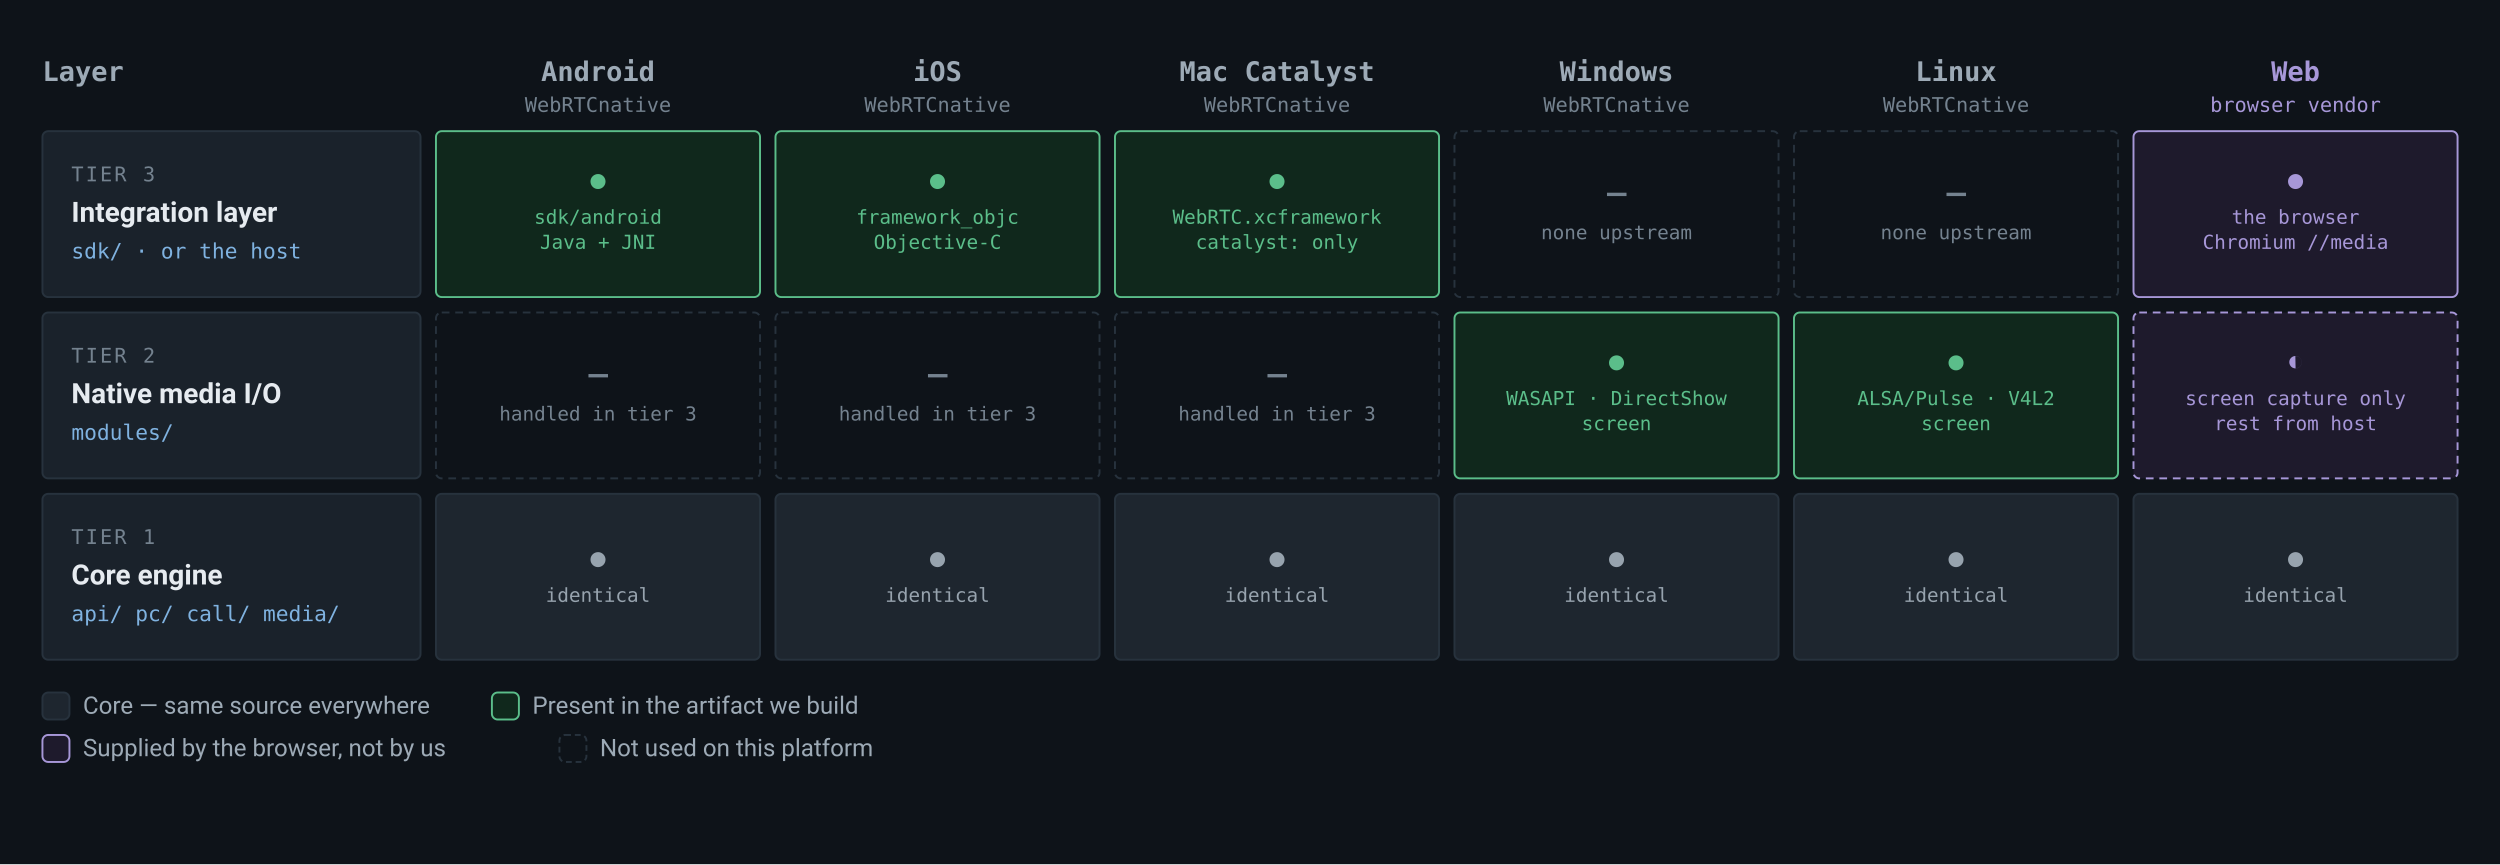
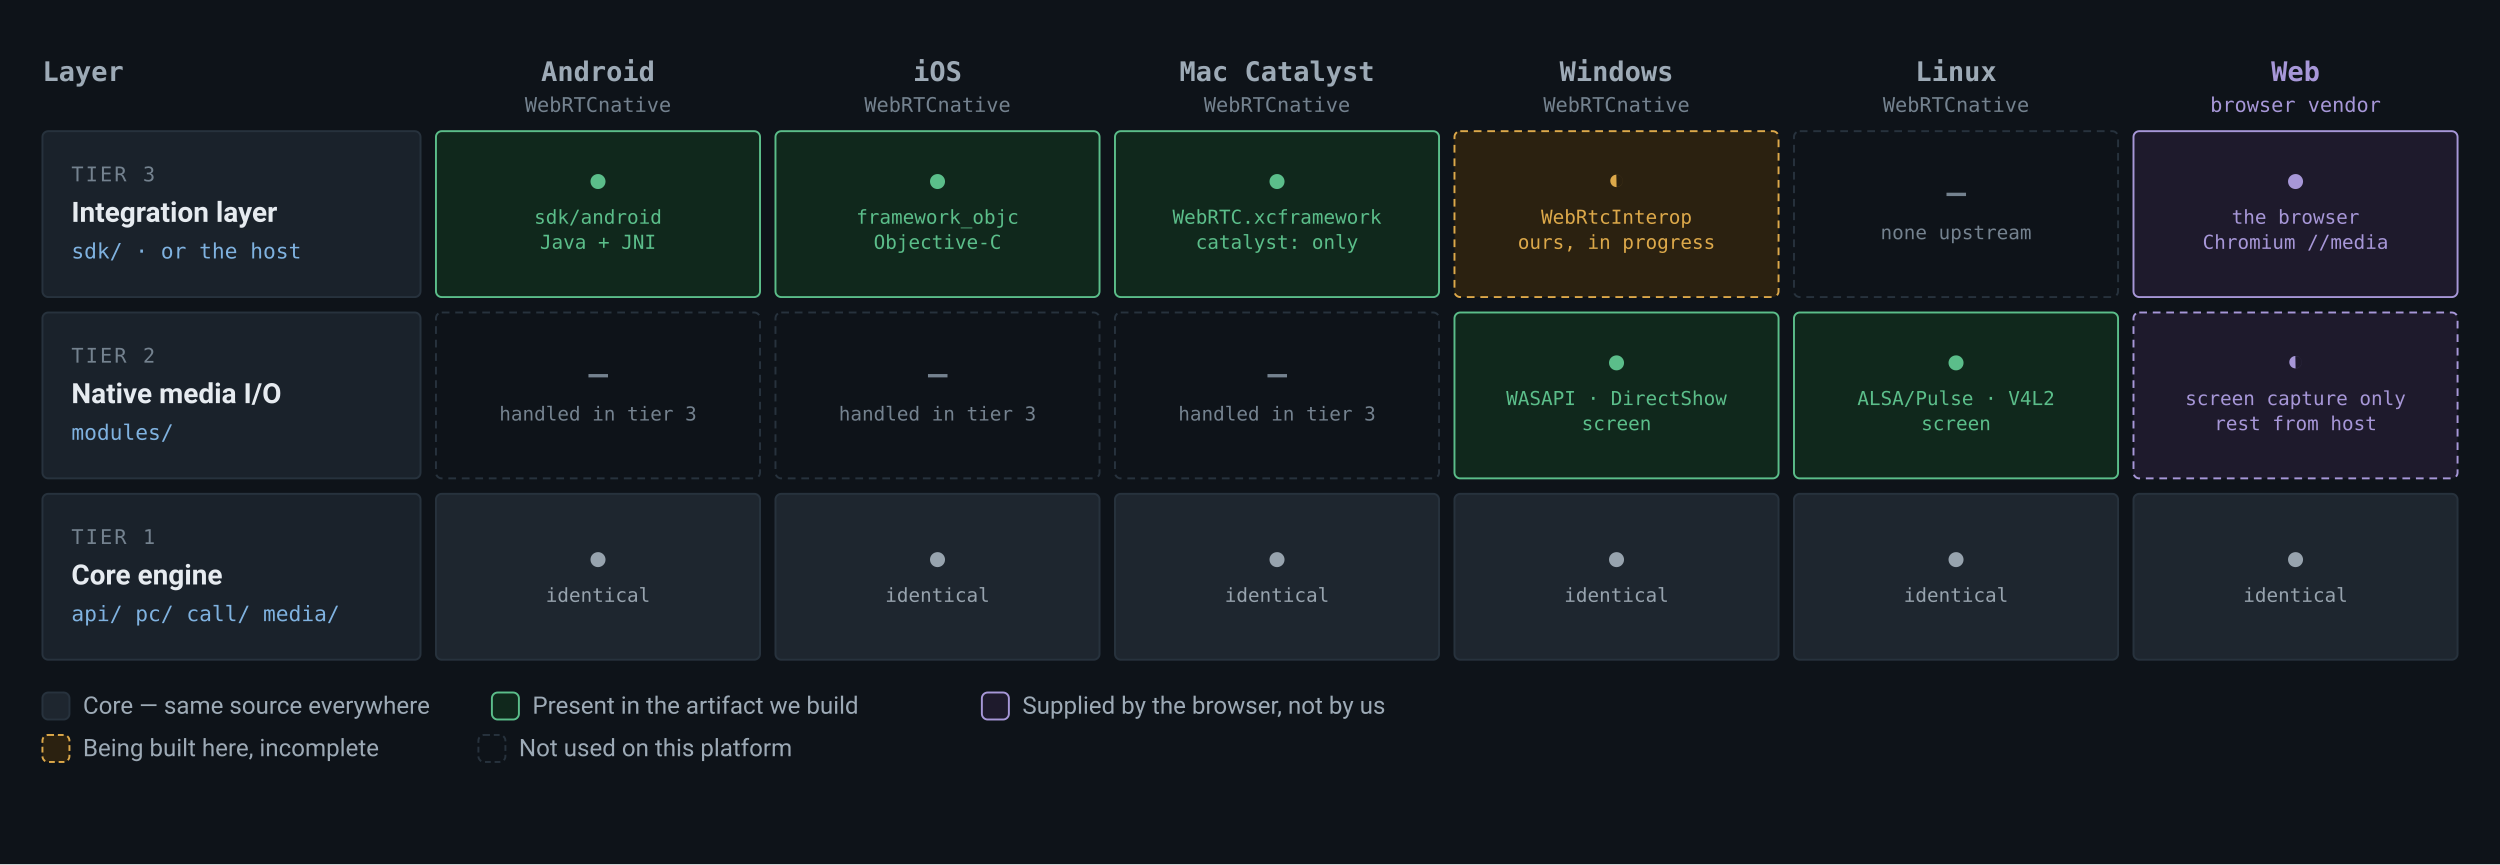
<svg xmlns="http://www.w3.org/2000/svg" width="1296" height="448" viewBox="0 0 1296 448" role="img" aria-label="Which WebRTC layers each platform receives">
  <rect width="1296" height="448" fill="#0E1319" />
  <text x="310.0" y="42" fill="#9DAAB6" font-family="ui-monospace,'Cascadia Code',Consolas,'DejaVu Sans Mono',monospace" font-size="14" font-weight="600" text-anchor="middle">Android</text>
  <text x="310.0" y="58" fill="#74828F" font-family="ui-monospace,'Cascadia Code',Consolas,'DejaVu Sans Mono',monospace" font-size="10.5" font-weight="400" text-anchor="middle">WebRTCnative</text>
  <text x="486.0" y="42" fill="#9DAAB6" font-family="ui-monospace,'Cascadia Code',Consolas,'DejaVu Sans Mono',monospace" font-size="14" font-weight="600" text-anchor="middle">iOS</text>
  <text x="486.0" y="58" fill="#74828F" font-family="ui-monospace,'Cascadia Code',Consolas,'DejaVu Sans Mono',monospace" font-size="10.5" font-weight="400" text-anchor="middle">WebRTCnative</text>
  <text x="662.0" y="42" fill="#9DAAB6" font-family="ui-monospace,'Cascadia Code',Consolas,'DejaVu Sans Mono',monospace" font-size="14" font-weight="600" text-anchor="middle">Mac Catalyst</text>
  <text x="662.0" y="58" fill="#74828F" font-family="ui-monospace,'Cascadia Code',Consolas,'DejaVu Sans Mono',monospace" font-size="10.5" font-weight="400" text-anchor="middle">WebRTCnative</text>
  <text x="838.0" y="42" fill="#9DAAB6" font-family="ui-monospace,'Cascadia Code',Consolas,'DejaVu Sans Mono',monospace" font-size="14" font-weight="600" text-anchor="middle">Windows</text>
  <text x="838.0" y="58" fill="#74828F" font-family="ui-monospace,'Cascadia Code',Consolas,'DejaVu Sans Mono',monospace" font-size="10.5" font-weight="400" text-anchor="middle">WebRTCnative</text>
  <text x="1014.0" y="42" fill="#9DAAB6" font-family="ui-monospace,'Cascadia Code',Consolas,'DejaVu Sans Mono',monospace" font-size="14" font-weight="600" text-anchor="middle">Linux</text>
  <text x="1014.0" y="58" fill="#74828F" font-family="ui-monospace,'Cascadia Code',Consolas,'DejaVu Sans Mono',monospace" font-size="10.5" font-weight="400" text-anchor="middle">WebRTCnative</text>
  <text x="1190.0" y="42" fill="#A797D8" font-family="ui-monospace,'Cascadia Code',Consolas,'DejaVu Sans Mono',monospace" font-size="14" font-weight="600" text-anchor="middle">Web</text>
  <text x="1190.0" y="58" fill="#A797D8" font-family="ui-monospace,'Cascadia Code',Consolas,'DejaVu Sans Mono',monospace" font-size="10.5" font-weight="400" text-anchor="middle">browser vendor</text>
  <text x="22" y="42" fill="#9DAAB6" font-family="ui-monospace,'Cascadia Code',Consolas,'DejaVu Sans Mono',monospace" font-size="14" font-weight="600" text-anchor="start">Layer</text>
  <rect x="22" y="68" width="196" height="86" rx="3" fill="#1A222B" stroke="#27323D" />
  <text x="37" y="94" fill="#74828F" font-family="ui-monospace,'Cascadia Code',Consolas,'DejaVu Sans Mono',monospace" font-size="10.5" font-weight="400" text-anchor="start" letter-spacing="1.1">TIER 3</text>
  <text x="37" y="115" fill="#E6EBF0" font-family="system-ui,-apple-system,'Segoe UI',Roboto,Helvetica,Arial,sans-serif" font-size="14.5" font-weight="600" text-anchor="start">Integration layer</text>
  <text x="37" y="134" fill="#7FB2E0" font-family="ui-monospace,'Cascadia Code',Consolas,'DejaVu Sans Mono',monospace" font-size="11" font-weight="400" text-anchor="start">sdk/ · or the host</text>
  <rect x="226" y="68" width="168" height="86" rx="3" fill="#10281C" stroke="#5BBE8A" />
  <text x="310.0" y="98" fill="#5BBE8A" font-family="system-ui,-apple-system,'Segoe UI',Roboto,Helvetica,Arial,sans-serif" font-size="15" font-weight="700" text-anchor="middle">●</text>
  <text x="310.0" y="116" fill="#5BBE8A" font-family="ui-monospace,'Cascadia Code',Consolas,'DejaVu Sans Mono',monospace" font-size="10" font-weight="400" text-anchor="middle">sdk/android</text>
  <text x="310.0" y="129" fill="#5BBE8A" font-family="ui-monospace,'Cascadia Code',Consolas,'DejaVu Sans Mono',monospace" font-size="10" font-weight="400" text-anchor="middle">Java + JNI</text>
  <rect x="402" y="68" width="168" height="86" rx="3" fill="#10281C" stroke="#5BBE8A" />
  <text x="486.0" y="98" fill="#5BBE8A" font-family="system-ui,-apple-system,'Segoe UI',Roboto,Helvetica,Arial,sans-serif" font-size="15" font-weight="700" text-anchor="middle">●</text>
  <text x="486.0" y="116" fill="#5BBE8A" font-family="ui-monospace,'Cascadia Code',Consolas,'DejaVu Sans Mono',monospace" font-size="10" font-weight="400" text-anchor="middle">framework_objc</text>
  <text x="486.0" y="129" fill="#5BBE8A" font-family="ui-monospace,'Cascadia Code',Consolas,'DejaVu Sans Mono',monospace" font-size="10" font-weight="400" text-anchor="middle">Objective-C</text>
  <rect x="578" y="68" width="168" height="86" rx="3" fill="#10281C" stroke="#5BBE8A" />
  <text x="662.0" y="98" fill="#5BBE8A" font-family="system-ui,-apple-system,'Segoe UI',Roboto,Helvetica,Arial,sans-serif" font-size="15" font-weight="700" text-anchor="middle">●</text>
  <text x="662.0" y="116" fill="#5BBE8A" font-family="ui-monospace,'Cascadia Code',Consolas,'DejaVu Sans Mono',monospace" font-size="10" font-weight="400" text-anchor="middle">WebRTC.xcframework</text>
  <text x="662.0" y="129" fill="#5BBE8A" font-family="ui-monospace,'Cascadia Code',Consolas,'DejaVu Sans Mono',monospace" font-size="10" font-weight="400" text-anchor="middle">catalyst: only</text>
-   <rect x="754" y="68" width="168" height="86" rx="3" fill="none" stroke="#27323D" stroke-dasharray="4 3" />
-   <text x="838.0" y="106" fill="#74828F" font-family="system-ui,-apple-system,'Segoe UI',Roboto,Helvetica,Arial,sans-serif" font-size="15" font-weight="700" text-anchor="middle">—</text>
-   <text x="838.0" y="124" fill="#74828F" font-family="ui-monospace,'Cascadia Code',Consolas,'DejaVu Sans Mono',monospace" font-size="10" font-weight="400" text-anchor="middle">none upstream</text>
+   <rect x="754" y="68" width="168" height="86" rx="3" fill="#2B2110" stroke="#DDA94A" stroke-dasharray="4 3" />
+   <text x="838.0" y="98" fill="#DDA94A" font-family="system-ui,-apple-system,'Segoe UI',Roboto,Helvetica,Arial,sans-serif" font-size="15" font-weight="700" text-anchor="middle">◐</text>
+   <text x="838.0" y="116" fill="#DDA94A" font-family="ui-monospace,'Cascadia Code',Consolas,'DejaVu Sans Mono',monospace" font-size="10" font-weight="400" text-anchor="middle">WebRtcInterop</text>
+   <text x="838.0" y="129" fill="#DDA94A" font-family="ui-monospace,'Cascadia Code',Consolas,'DejaVu Sans Mono',monospace" font-size="10" font-weight="400" text-anchor="middle">ours, in progress</text>
  <rect x="930" y="68" width="168" height="86" rx="3" fill="none" stroke="#27323D" stroke-dasharray="4 3" />
  <text x="1014.0" y="106" fill="#74828F" font-family="system-ui,-apple-system,'Segoe UI',Roboto,Helvetica,Arial,sans-serif" font-size="15" font-weight="700" text-anchor="middle">—</text>
  <text x="1014.0" y="124" fill="#74828F" font-family="ui-monospace,'Cascadia Code',Consolas,'DejaVu Sans Mono',monospace" font-size="10" font-weight="400" text-anchor="middle">none upstream</text>
  <rect x="1106" y="68" width="168" height="86" rx="3" fill="#1E1A2C" stroke="#A797D8" />
  <text x="1190.0" y="98" fill="#A797D8" font-family="system-ui,-apple-system,'Segoe UI',Roboto,Helvetica,Arial,sans-serif" font-size="15" font-weight="700" text-anchor="middle">●</text>
  <text x="1190.0" y="116" fill="#A797D8" font-family="ui-monospace,'Cascadia Code',Consolas,'DejaVu Sans Mono',monospace" font-size="10" font-weight="400" text-anchor="middle">the browser</text>
  <text x="1190.0" y="129" fill="#A797D8" font-family="ui-monospace,'Cascadia Code',Consolas,'DejaVu Sans Mono',monospace" font-size="10" font-weight="400" text-anchor="middle">Chromium //media</text>
  <rect x="22" y="162" width="196" height="86" rx="3" fill="#1A222B" stroke="#27323D" />
  <text x="37" y="188" fill="#74828F" font-family="ui-monospace,'Cascadia Code',Consolas,'DejaVu Sans Mono',monospace" font-size="10.5" font-weight="400" text-anchor="start" letter-spacing="1.1">TIER 2</text>
  <text x="37" y="209" fill="#E6EBF0" font-family="system-ui,-apple-system,'Segoe UI',Roboto,Helvetica,Arial,sans-serif" font-size="14.5" font-weight="600" text-anchor="start">Native media I/O</text>
  <text x="37" y="228" fill="#7FB2E0" font-family="ui-monospace,'Cascadia Code',Consolas,'DejaVu Sans Mono',monospace" font-size="11" font-weight="400" text-anchor="start">modules/</text>
  <rect x="226" y="162" width="168" height="86" rx="3" fill="none" stroke="#27323D" stroke-dasharray="4 3" />
  <text x="310.0" y="200" fill="#74828F" font-family="system-ui,-apple-system,'Segoe UI',Roboto,Helvetica,Arial,sans-serif" font-size="15" font-weight="700" text-anchor="middle">—</text>
  <text x="310.0" y="218" fill="#74828F" font-family="ui-monospace,'Cascadia Code',Consolas,'DejaVu Sans Mono',monospace" font-size="10" font-weight="400" text-anchor="middle">handled in tier 3</text>
  <rect x="402" y="162" width="168" height="86" rx="3" fill="none" stroke="#27323D" stroke-dasharray="4 3" />
  <text x="486.0" y="200" fill="#74828F" font-family="system-ui,-apple-system,'Segoe UI',Roboto,Helvetica,Arial,sans-serif" font-size="15" font-weight="700" text-anchor="middle">—</text>
  <text x="486.0" y="218" fill="#74828F" font-family="ui-monospace,'Cascadia Code',Consolas,'DejaVu Sans Mono',monospace" font-size="10" font-weight="400" text-anchor="middle">handled in tier 3</text>
  <rect x="578" y="162" width="168" height="86" rx="3" fill="none" stroke="#27323D" stroke-dasharray="4 3" />
  <text x="662.0" y="200" fill="#74828F" font-family="system-ui,-apple-system,'Segoe UI',Roboto,Helvetica,Arial,sans-serif" font-size="15" font-weight="700" text-anchor="middle">—</text>
  <text x="662.0" y="218" fill="#74828F" font-family="ui-monospace,'Cascadia Code',Consolas,'DejaVu Sans Mono',monospace" font-size="10" font-weight="400" text-anchor="middle">handled in tier 3</text>
  <rect x="754" y="162" width="168" height="86" rx="3" fill="#10281C" stroke="#5BBE8A" />
  <text x="838.0" y="192" fill="#5BBE8A" font-family="system-ui,-apple-system,'Segoe UI',Roboto,Helvetica,Arial,sans-serif" font-size="15" font-weight="700" text-anchor="middle">●</text>
  <text x="838.0" y="210" fill="#5BBE8A" font-family="ui-monospace,'Cascadia Code',Consolas,'DejaVu Sans Mono',monospace" font-size="10" font-weight="400" text-anchor="middle">WASAPI · DirectShow</text>
  <text x="838.0" y="223" fill="#5BBE8A" font-family="ui-monospace,'Cascadia Code',Consolas,'DejaVu Sans Mono',monospace" font-size="10" font-weight="400" text-anchor="middle">screen</text>
  <rect x="930" y="162" width="168" height="86" rx="3" fill="#10281C" stroke="#5BBE8A" />
  <text x="1014.0" y="192" fill="#5BBE8A" font-family="system-ui,-apple-system,'Segoe UI',Roboto,Helvetica,Arial,sans-serif" font-size="15" font-weight="700" text-anchor="middle">●</text>
  <text x="1014.0" y="210" fill="#5BBE8A" font-family="ui-monospace,'Cascadia Code',Consolas,'DejaVu Sans Mono',monospace" font-size="10" font-weight="400" text-anchor="middle">ALSA/Pulse · V4L2</text>
  <text x="1014.0" y="223" fill="#5BBE8A" font-family="ui-monospace,'Cascadia Code',Consolas,'DejaVu Sans Mono',monospace" font-size="10" font-weight="400" text-anchor="middle">screen</text>
  <rect x="1106" y="162" width="168" height="86" rx="3" fill="#1E1A2C" stroke="#A797D8" stroke-dasharray="4 3" />
  <text x="1190.0" y="192" fill="#A797D8" font-family="system-ui,-apple-system,'Segoe UI',Roboto,Helvetica,Arial,sans-serif" font-size="15" font-weight="700" text-anchor="middle">◐</text>
  <text x="1190.0" y="210" fill="#A797D8" font-family="ui-monospace,'Cascadia Code',Consolas,'DejaVu Sans Mono',monospace" font-size="10" font-weight="400" text-anchor="middle">screen capture only</text>
  <text x="1190.0" y="223" fill="#A797D8" font-family="ui-monospace,'Cascadia Code',Consolas,'DejaVu Sans Mono',monospace" font-size="10" font-weight="400" text-anchor="middle">rest from host</text>
  <rect x="22" y="256" width="196" height="86" rx="3" fill="#1A222B" stroke="#27323D" />
  <text x="37" y="282" fill="#74828F" font-family="ui-monospace,'Cascadia Code',Consolas,'DejaVu Sans Mono',monospace" font-size="10.5" font-weight="400" text-anchor="start" letter-spacing="1.1">TIER 1</text>
  <text x="37" y="303" fill="#E6EBF0" font-family="system-ui,-apple-system,'Segoe UI',Roboto,Helvetica,Arial,sans-serif" font-size="14.5" font-weight="600" text-anchor="start">Core engine</text>
  <text x="37" y="322" fill="#7FB2E0" font-family="ui-monospace,'Cascadia Code',Consolas,'DejaVu Sans Mono',monospace" font-size="11" font-weight="400" text-anchor="start">api/ pc/ call/ media/</text>
  <rect x="226" y="256" width="168" height="86" rx="3" fill="#1E262F" stroke="#27323D" />
  <text x="310.0" y="294" fill="#97A3AE" font-family="system-ui,-apple-system,'Segoe UI',Roboto,Helvetica,Arial,sans-serif" font-size="15" font-weight="700" text-anchor="middle">●</text>
  <text x="310.0" y="312" fill="#97A3AE" font-family="ui-monospace,'Cascadia Code',Consolas,'DejaVu Sans Mono',monospace" font-size="10" font-weight="400" text-anchor="middle">identical</text>
  <rect x="402" y="256" width="168" height="86" rx="3" fill="#1E262F" stroke="#27323D" />
  <text x="486.0" y="294" fill="#97A3AE" font-family="system-ui,-apple-system,'Segoe UI',Roboto,Helvetica,Arial,sans-serif" font-size="15" font-weight="700" text-anchor="middle">●</text>
  <text x="486.0" y="312" fill="#97A3AE" font-family="ui-monospace,'Cascadia Code',Consolas,'DejaVu Sans Mono',monospace" font-size="10" font-weight="400" text-anchor="middle">identical</text>
  <rect x="578" y="256" width="168" height="86" rx="3" fill="#1E262F" stroke="#27323D" />
  <text x="662.0" y="294" fill="#97A3AE" font-family="system-ui,-apple-system,'Segoe UI',Roboto,Helvetica,Arial,sans-serif" font-size="15" font-weight="700" text-anchor="middle">●</text>
  <text x="662.0" y="312" fill="#97A3AE" font-family="ui-monospace,'Cascadia Code',Consolas,'DejaVu Sans Mono',monospace" font-size="10" font-weight="400" text-anchor="middle">identical</text>
  <rect x="754" y="256" width="168" height="86" rx="3" fill="#1E262F" stroke="#27323D" />
  <text x="838.0" y="294" fill="#97A3AE" font-family="system-ui,-apple-system,'Segoe UI',Roboto,Helvetica,Arial,sans-serif" font-size="15" font-weight="700" text-anchor="middle">●</text>
  <text x="838.0" y="312" fill="#97A3AE" font-family="ui-monospace,'Cascadia Code',Consolas,'DejaVu Sans Mono',monospace" font-size="10" font-weight="400" text-anchor="middle">identical</text>
  <rect x="930" y="256" width="168" height="86" rx="3" fill="#1E262F" stroke="#27323D" />
  <text x="1014.0" y="294" fill="#97A3AE" font-family="system-ui,-apple-system,'Segoe UI',Roboto,Helvetica,Arial,sans-serif" font-size="15" font-weight="700" text-anchor="middle">●</text>
  <text x="1014.0" y="312" fill="#97A3AE" font-family="ui-monospace,'Cascadia Code',Consolas,'DejaVu Sans Mono',monospace" font-size="10" font-weight="400" text-anchor="middle">identical</text>
  <rect x="1106" y="256" width="168" height="86" rx="3" fill="#1E262F" stroke="#27323D" />
  <text x="1190.0" y="294" fill="#97A3AE" font-family="system-ui,-apple-system,'Segoe UI',Roboto,Helvetica,Arial,sans-serif" font-size="15" font-weight="700" text-anchor="middle">●</text>
  <text x="1190.0" y="312" fill="#97A3AE" font-family="ui-monospace,'Cascadia Code',Consolas,'DejaVu Sans Mono',monospace" font-size="10" font-weight="400" text-anchor="middle">identical</text>
  <rect x="22" y="359" width="14" height="14" rx="3" fill="#1E262F" stroke="#27323D" />
  <text x="43" y="370" fill="#9DAAB6" font-family="system-ui,-apple-system,'Segoe UI',Roboto,Helvetica,Arial,sans-serif" font-size="12.5" font-weight="400" text-anchor="start">Core — same source everywhere</text>
  <rect x="255.0" y="359" width="14" height="14" rx="3" fill="#10281C" stroke="#5BBE8A" />
  <text x="276.0" y="370" fill="#9DAAB6" font-family="system-ui,-apple-system,'Segoe UI',Roboto,Helvetica,Arial,sans-serif" font-size="12.5" font-weight="400" text-anchor="start">Present in the artifact we build</text>
-   <rect x="22" y="381" width="14" height="14" rx="3" fill="#1E1A2C" stroke="#A797D8" />
-   <text x="43" y="392" fill="#9DAAB6" font-family="system-ui,-apple-system,'Segoe UI',Roboto,Helvetica,Arial,sans-serif" font-size="12.5" font-weight="400" text-anchor="start">Supplied by the browser, not by us</text>
-   <rect x="290.0" y="381" width="14" height="14" rx="3" fill="none" stroke="#27323D" stroke-dasharray="3 2" />
-   <text x="311.0" y="392" fill="#9DAAB6" font-family="system-ui,-apple-system,'Segoe UI',Roboto,Helvetica,Arial,sans-serif" font-size="12.5" font-weight="400" text-anchor="start">Not used on this platform</text>
+   <rect x="509.0" y="359" width="14" height="14" rx="3" fill="#1E1A2C" stroke="#A797D8" />
+   <text x="530.0" y="370" fill="#9DAAB6" font-family="system-ui,-apple-system,'Segoe UI',Roboto,Helvetica,Arial,sans-serif" font-size="12.5" font-weight="400" text-anchor="start">Supplied by the browser, not by us</text>
+   <rect x="22" y="381" width="14" height="14" rx="3" fill="#2B2110" stroke="#DDA94A" stroke-dasharray="3 2" />
+   <text x="43" y="392" fill="#9DAAB6" font-family="system-ui,-apple-system,'Segoe UI',Roboto,Helvetica,Arial,sans-serif" font-size="12.5" font-weight="400" text-anchor="start">Being built here, incomplete</text>
+   <rect x="248.0" y="381" width="14" height="14" rx="3" fill="none" stroke="#27323D" stroke-dasharray="3 2" />
+   <text x="269.0" y="392" fill="#9DAAB6" font-family="system-ui,-apple-system,'Segoe UI',Roboto,Helvetica,Arial,sans-serif" font-size="12.5" font-weight="400" text-anchor="start">Not used on this platform</text>
</svg>
